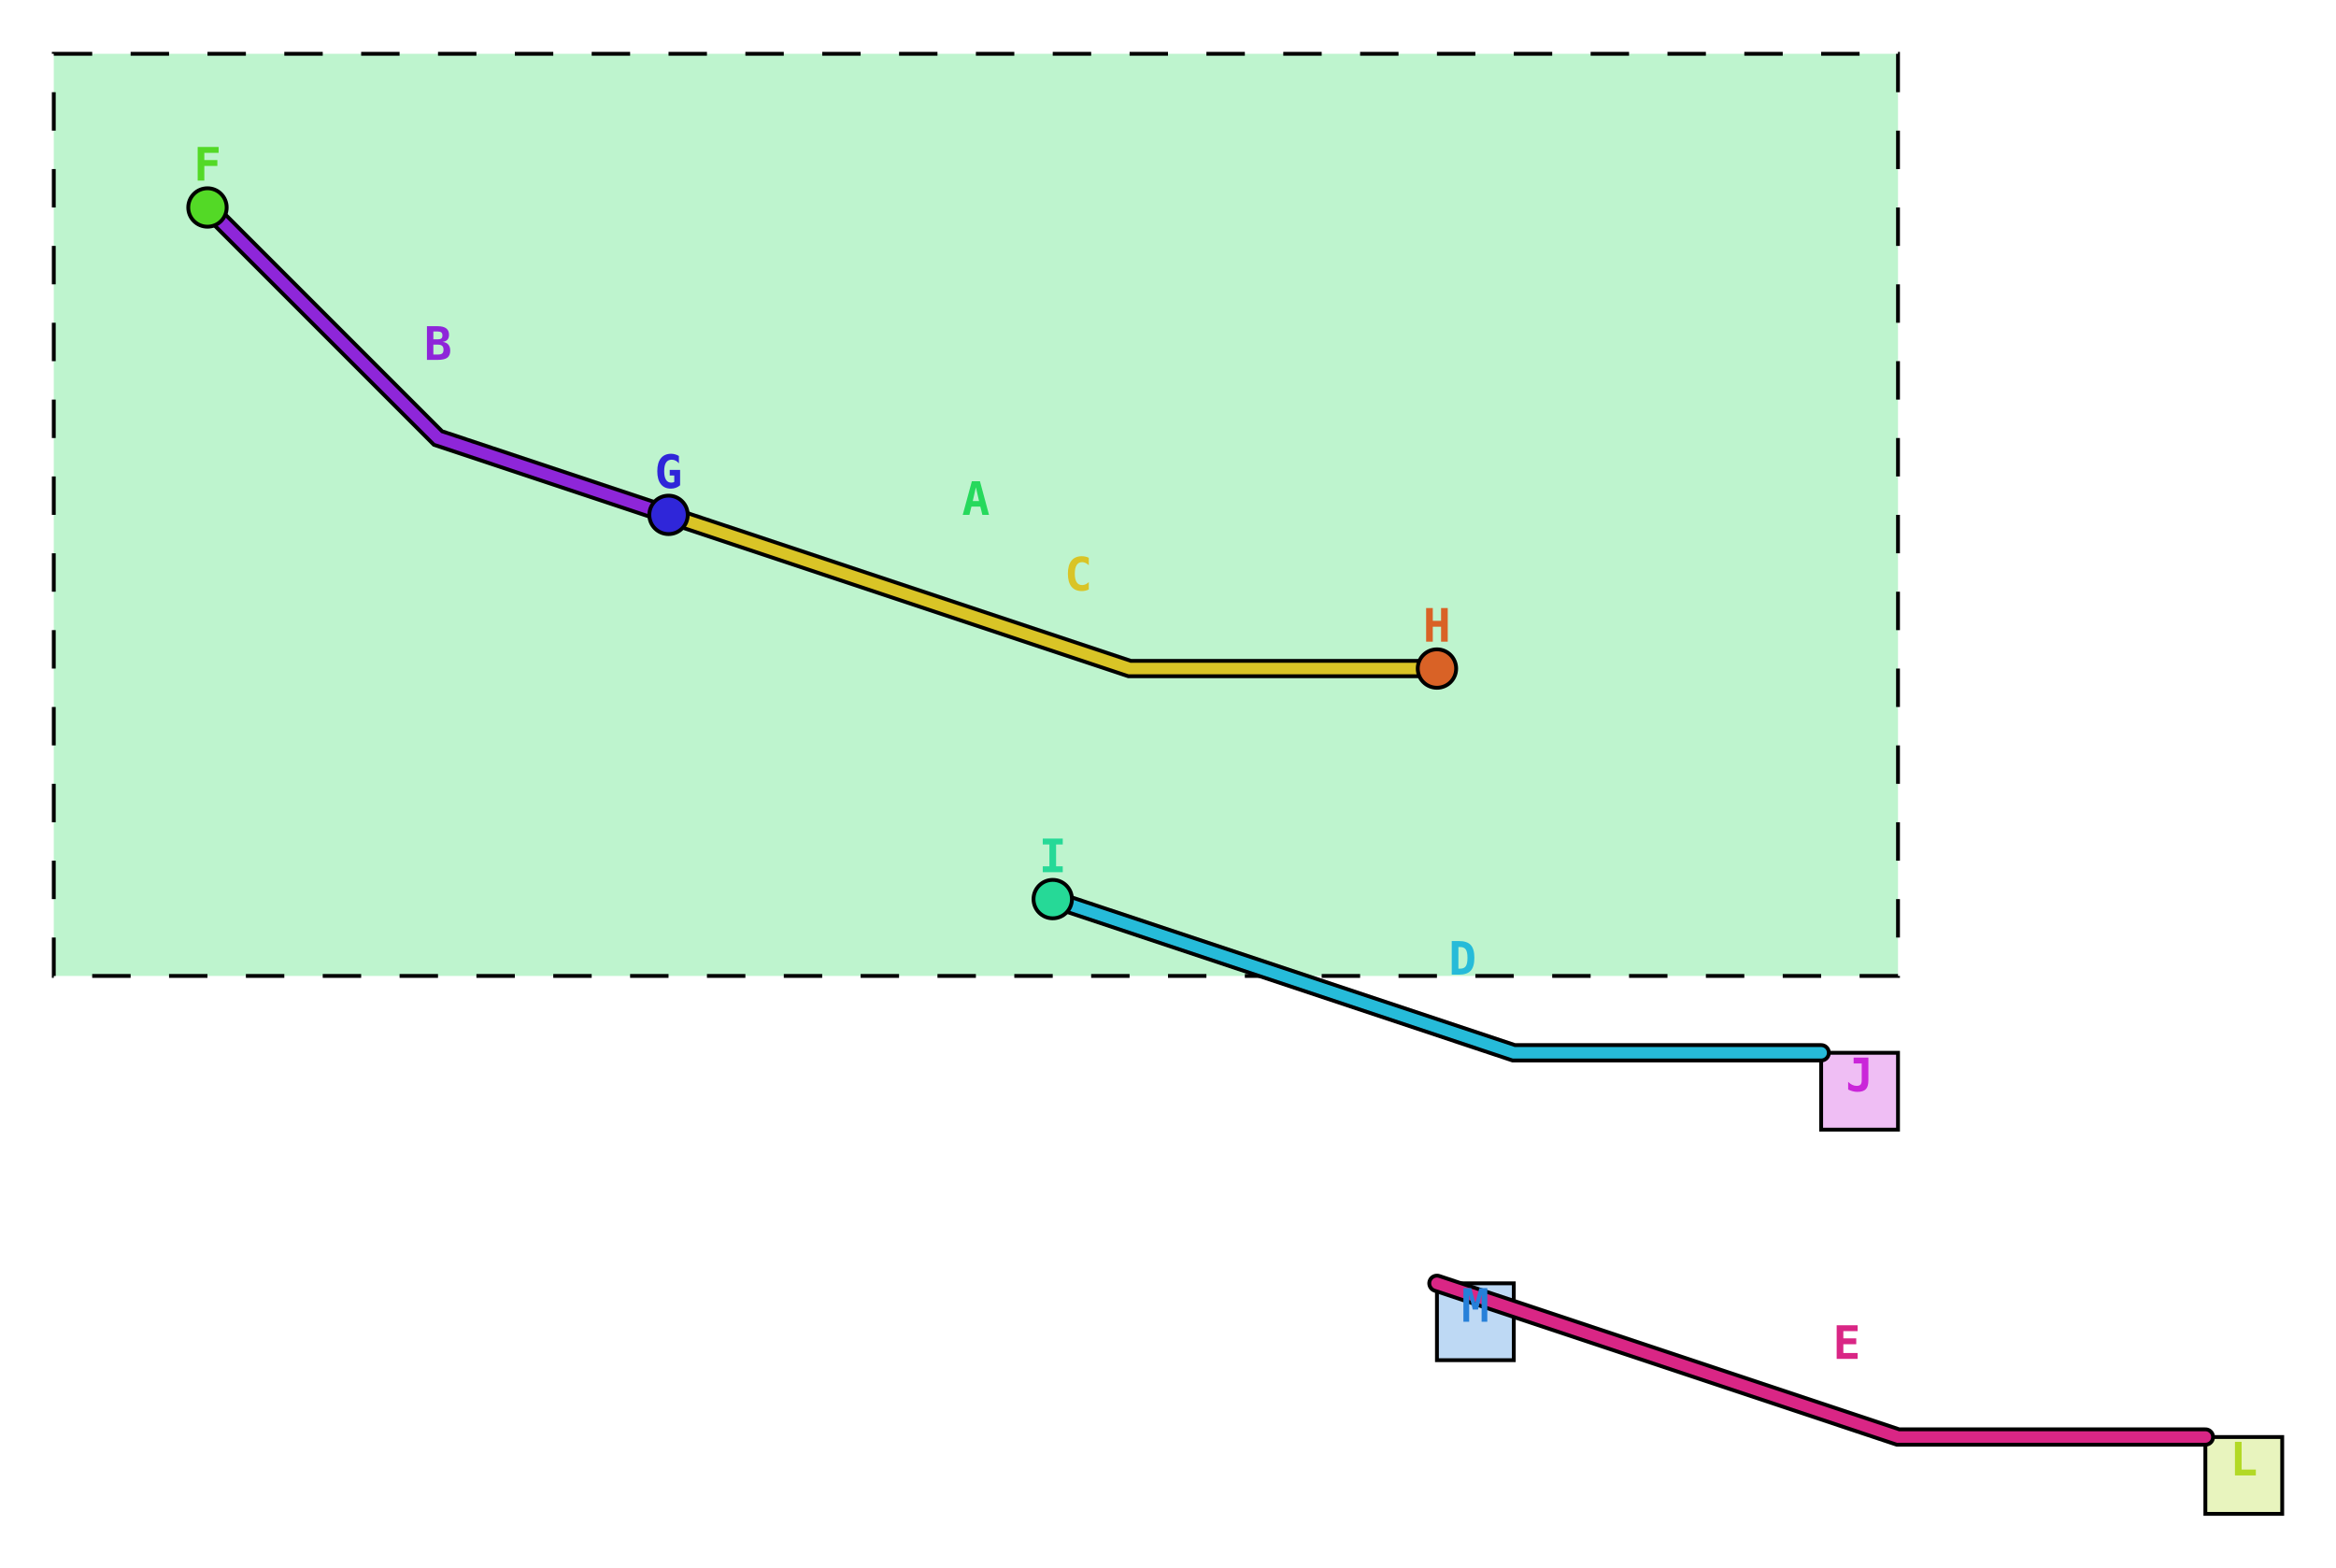
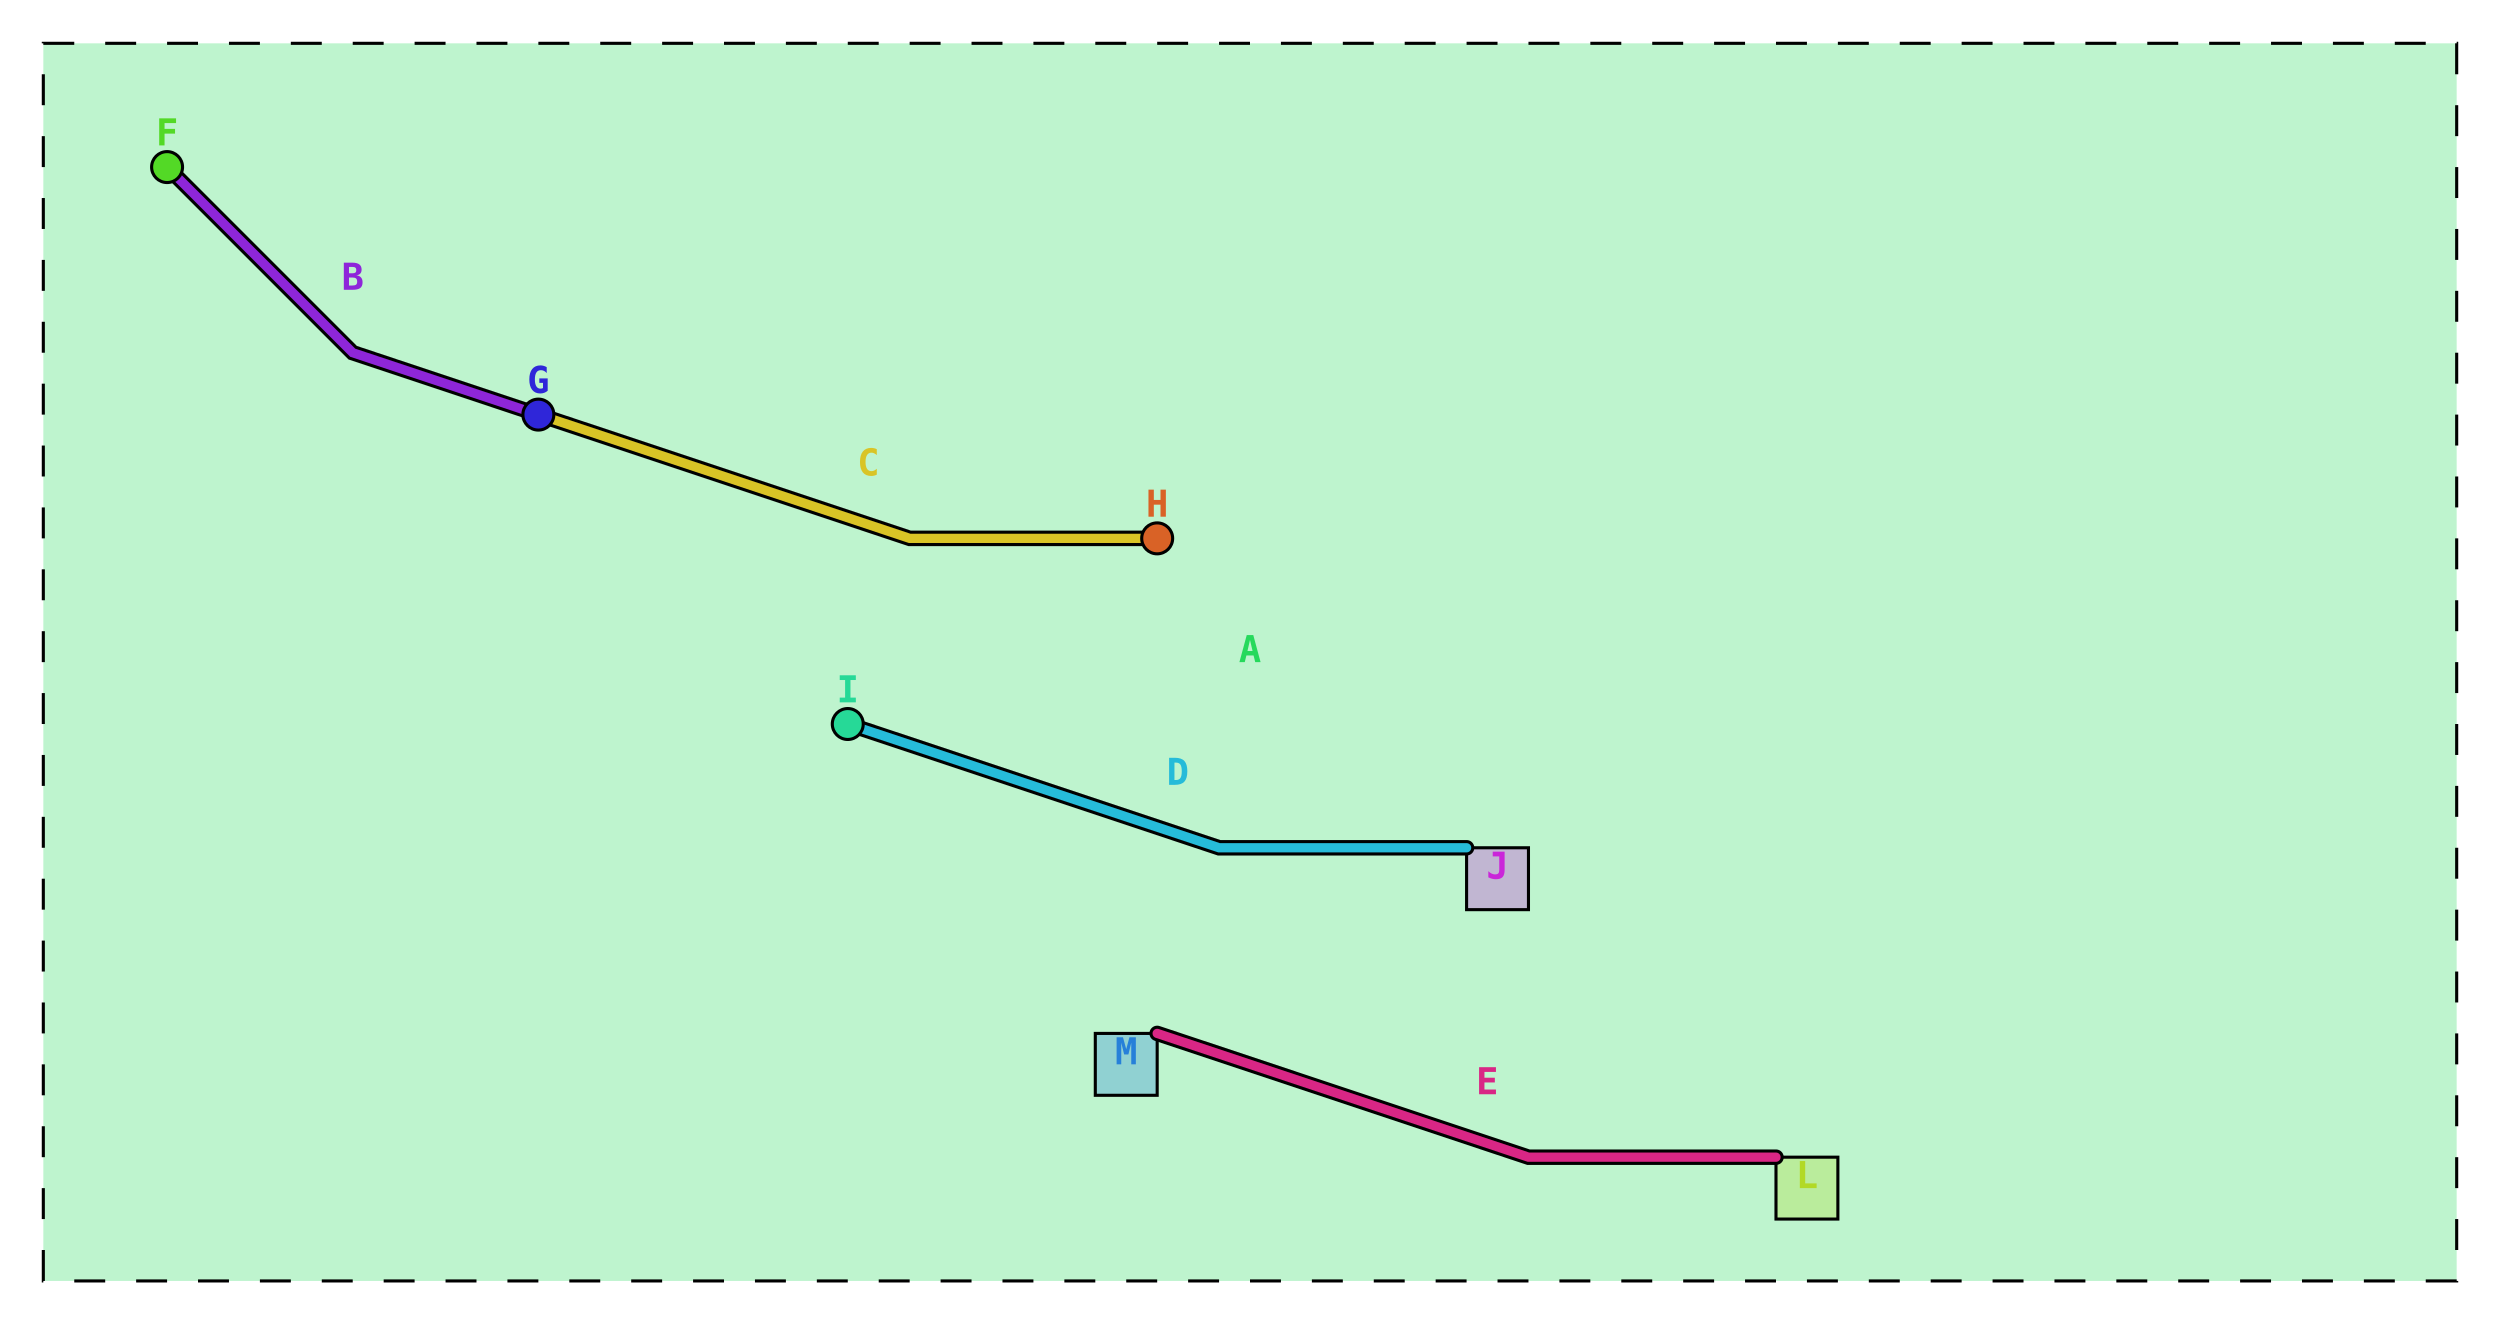
- <svg xmlns="http://www.w3.org/2000/svg" width="100%" height="auto" viewBox="-14 -14 608 408">
-   <polygon stroke="black" fill="hsl(138,70%,50%)" fill-opacity="30%" points="0,0 480,0 480,240 0,240 0,0" stroke-dasharray="10,10" />
+ <svg xmlns="http://www.w3.org/2000/svg" width="100%" height="auto" viewBox="-14 -14 808 428">
+   <polygon stroke="black" fill="hsl(138,70%,50%)" fill-opacity="30%" points="0,0 780,0 780,400 0,400 0,0" stroke-dasharray="10,10" />
  <polygon stroke="black" fill="hsl(295,70%,50%)" fill-opacity="30%" points="460,260 480,260 480,280 460,280 460,260" />
  <polygon stroke="black" fill="hsl(73,70%,50%)" fill-opacity="30%" points="560,360 580,360 580,380 560,380 560,360" />
-   <polygon stroke="black" fill="hsl(210,70%,50%)" fill-opacity="30%" points="360,320 380,320 380,340 360,340 360,320" />
+   <polygon stroke="black" fill="hsl(210,70%,50%)" fill-opacity="30%" points="360,320 340,320 340,340 360,340 360,320" />
  <polyline stroke="black" stroke-width="5" stroke-linecap="round" fill="none" points="40,40 100,100 160,120" />
  <polyline stroke="hsl(275,70%,50%)" stroke-width="3" stroke-linecap="round" fill="none" points="40,40 100,100 160,120" />
  <polyline stroke="black" stroke-width="5" stroke-linecap="round" fill="none" points="160,120 280,160 360,160" />
  <polyline stroke="hsl(53,70%,50%)" stroke-width="3" stroke-linecap="round" fill="none" points="160,120 280,160 360,160" />
  <polyline stroke="black" stroke-width="5" stroke-linecap="round" fill="none" points="260,220 380,260 460,260" />
  <polyline stroke="hsl(190,70%,50%)" stroke-width="3" stroke-linecap="round" fill="none" points="260,220 380,260 460,260" />
  <polyline stroke="black" stroke-width="5" stroke-linecap="round" fill="none" points="360,320 480,360 560,360" />
  <polyline stroke="hsl(328,70%,50%)" stroke-width="3" stroke-linecap="round" fill="none" points="360,320 480,360 560,360" />
  <circle cx="40" cy="40" r="5" stroke="black" fill="hsl(105,70%,50%)" />
  <circle cx="160" cy="120" r="5" stroke="black" fill="hsl(243,70%,50%)" />
  <circle cx="360" cy="160" r="5" stroke="black" fill="hsl(20,70%,50%)" />
  <circle cx="260" cy="220" r="5" stroke="black" fill="hsl(158,70%,50%)" />
-   <text x="240" y="120" fill="hsl(138,70%,50%)" font-size="1.0rem" text-anchor="middle" font-family="monospace" font-weight="bold">A</text>
+   <text x="390" y="200" fill="hsl(138,70%,50%)" font-size="1.0rem" text-anchor="middle" font-family="monospace" font-weight="bold">A</text>
  <text x="" y="" fill="" font-size="1.0rem" text-anchor="middle" font-family="monospace" font-weight="bold" />
  <text x="100" y="79.667" fill="hsl(275,70%,50%)" font-size="1.0rem" text-anchor="middle" font-family="monospace" font-weight="bold">B</text>
  <text x="" y="" fill="" font-size="1.0rem" text-anchor="middle" font-family="monospace" font-weight="bold" />
  <text x="266.667" y="139.667" fill="hsl(53,70%,50%)" font-size="1.0rem" text-anchor="middle" font-family="monospace" font-weight="bold">C</text>
  <text x="" y="" fill="" font-size="1.0rem" text-anchor="middle" font-family="monospace" font-weight="bold" />
  <text x="366.667" y="239.667" fill="hsl(190,70%,50%)" font-size="1.0rem" text-anchor="middle" font-family="monospace" font-weight="bold">D</text>
  <text x="" y="" fill="" font-size="1.0rem" text-anchor="middle" font-family="monospace" font-weight="bold" />
  <text x="466.667" y="339.667" fill="hsl(328,70%,50%)" font-size="1.0rem" text-anchor="middle" font-family="monospace" font-weight="bold">E</text>
  <text x="40" y="33" fill="hsl(105,70%,50%)" font-size="1.0rem" text-anchor="middle" font-family="monospace" font-weight="bold">F</text>
  <text x="160" y="113" fill="hsl(243,70%,50%)" font-size="1.0rem" text-anchor="middle" font-family="monospace" font-weight="bold">G</text>
  <text x="360" y="153" fill="hsl(20,70%,50%)" font-size="1.0rem" text-anchor="middle" font-family="monospace" font-weight="bold">H</text>
  <text x="260" y="213" fill="hsl(158,70%,50%)" font-size="1.0rem" text-anchor="middle" font-family="monospace" font-weight="bold">I</text>
  <text x="470" y="270" fill="hsl(295,70%,50%)" font-size="1.0rem" text-anchor="middle" font-family="monospace" font-weight="bold">J</text>
  <text x="570" y="370" fill="hsl(73,70%,50%)" font-size="1.0rem" text-anchor="middle" font-family="monospace" font-weight="bold">L</text>
-   <text x="370" y="330" fill="hsl(210,70%,50%)" font-size="1.0rem" text-anchor="middle" font-family="monospace" font-weight="bold">M</text>
+   <text x="350" y="330" fill="hsl(210,70%,50%)" font-size="1.0rem" text-anchor="middle" font-family="monospace" font-weight="bold">M</text>
</svg>
